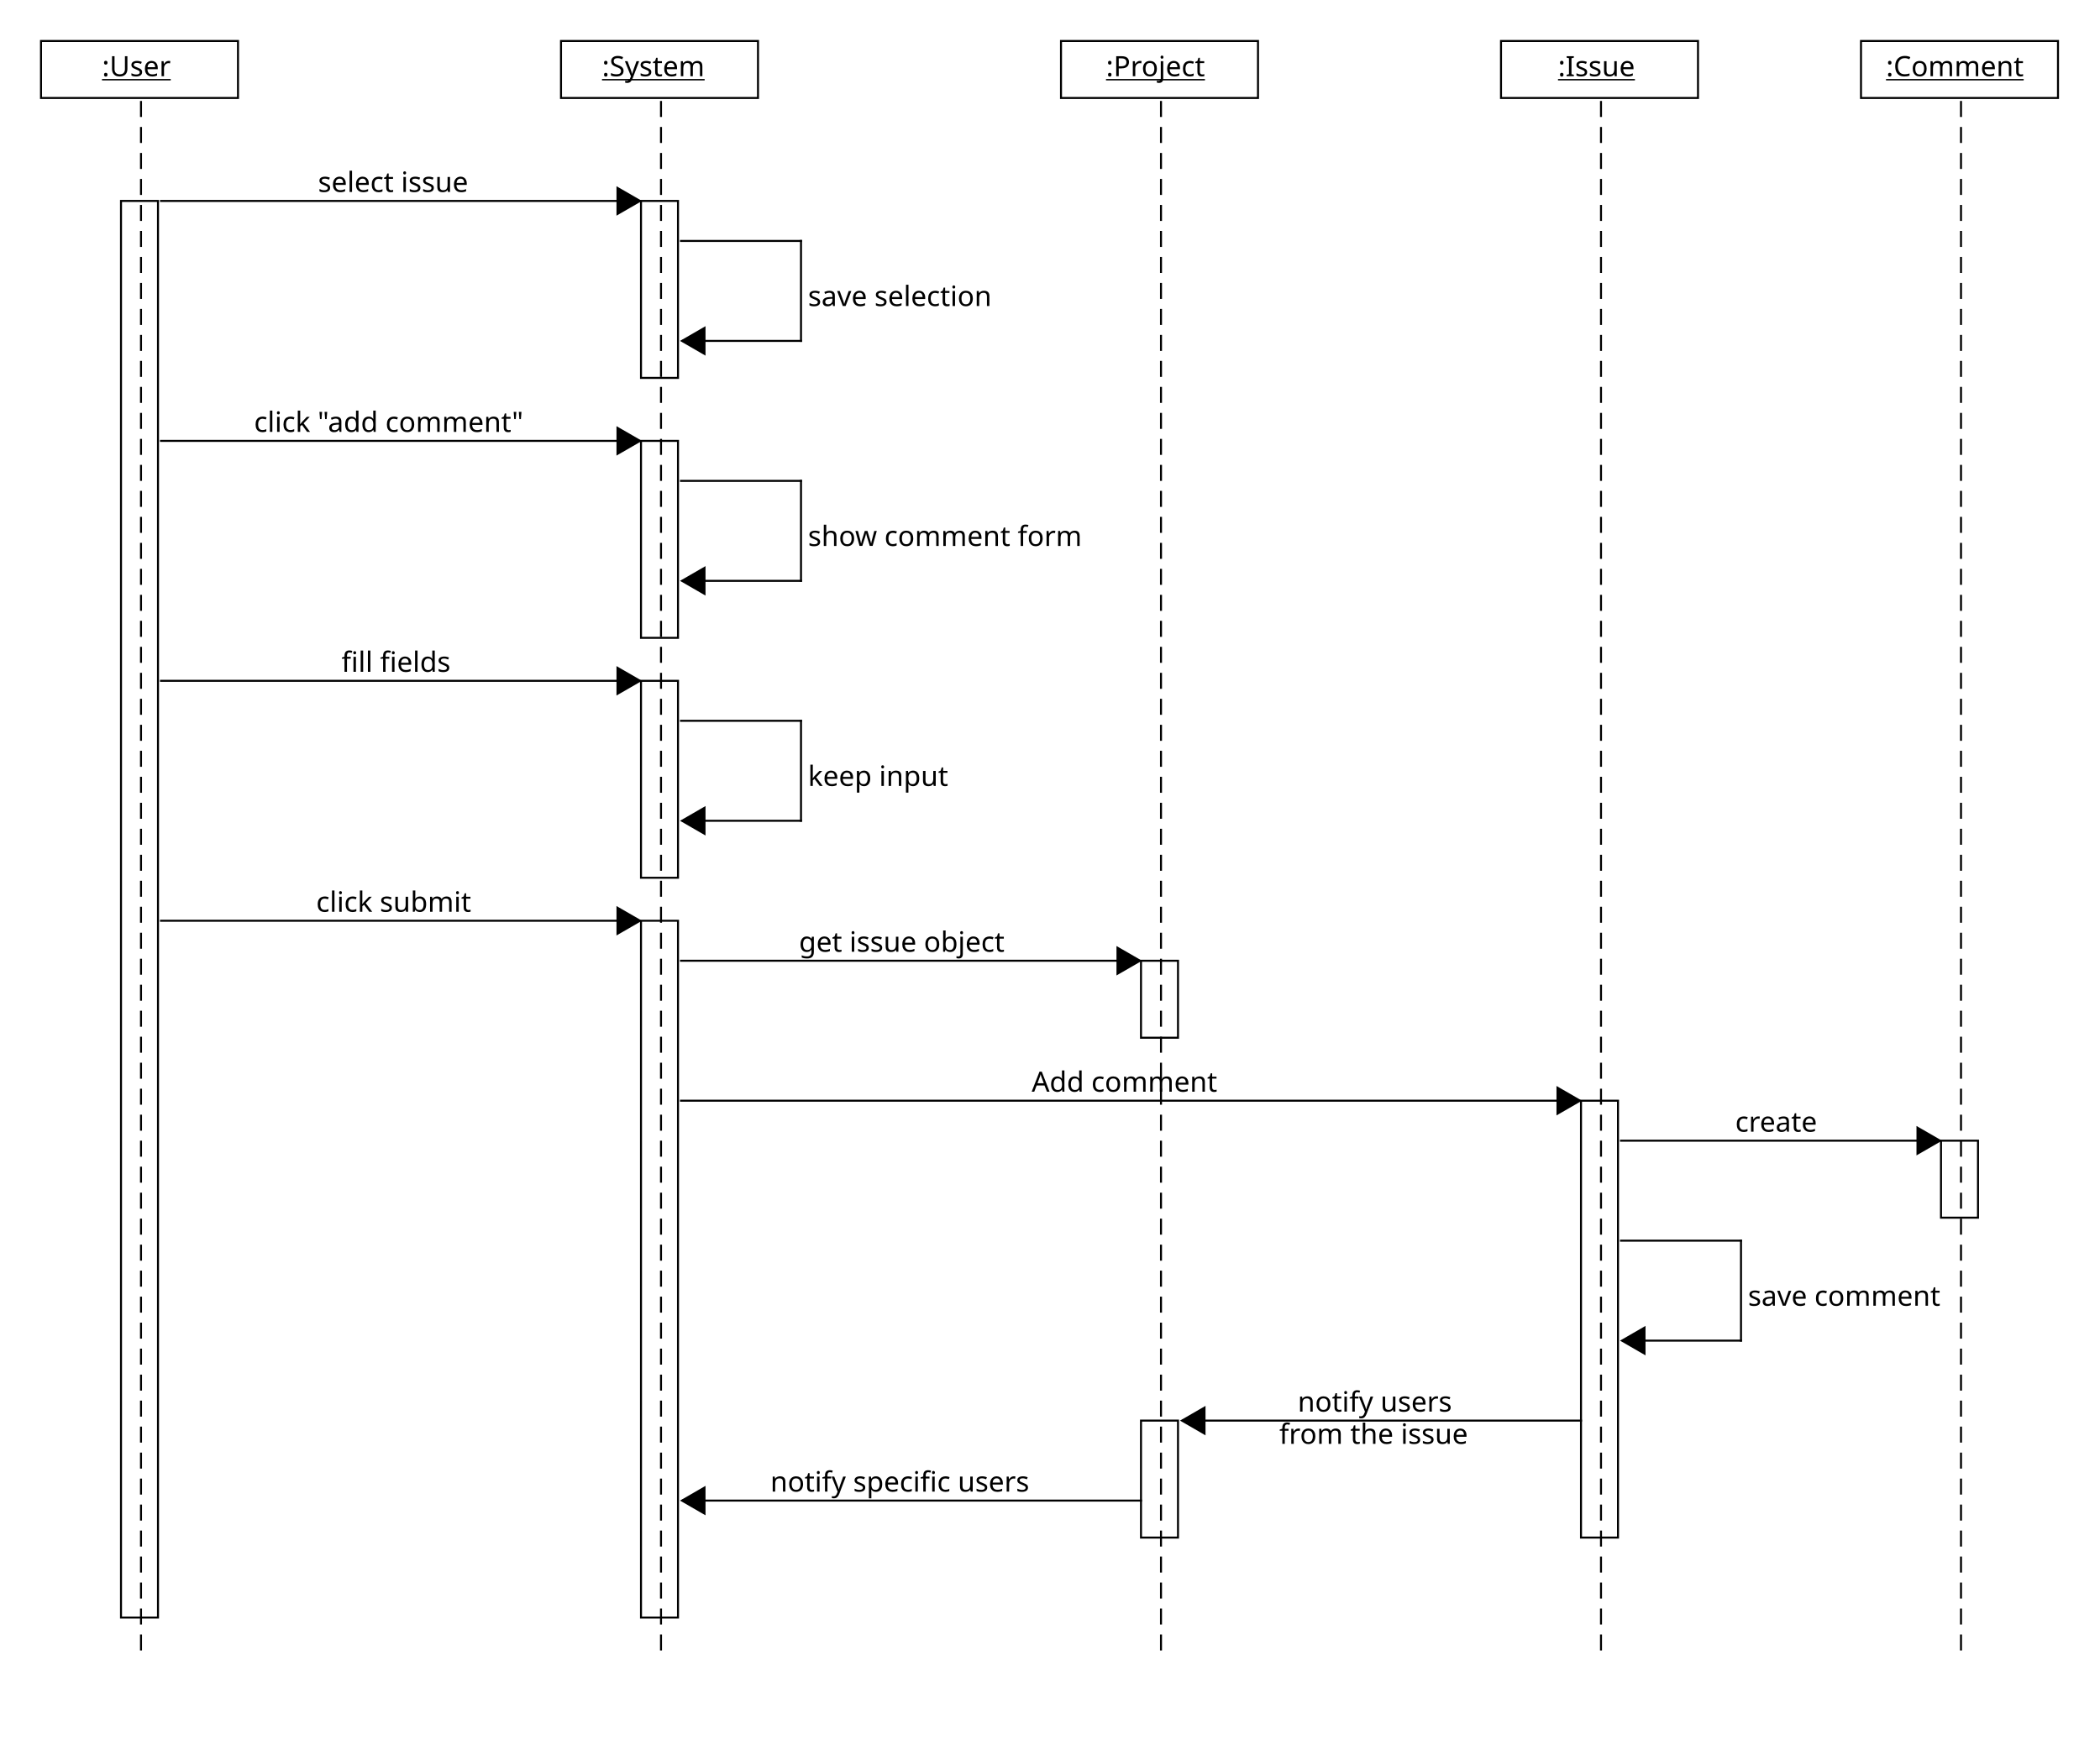
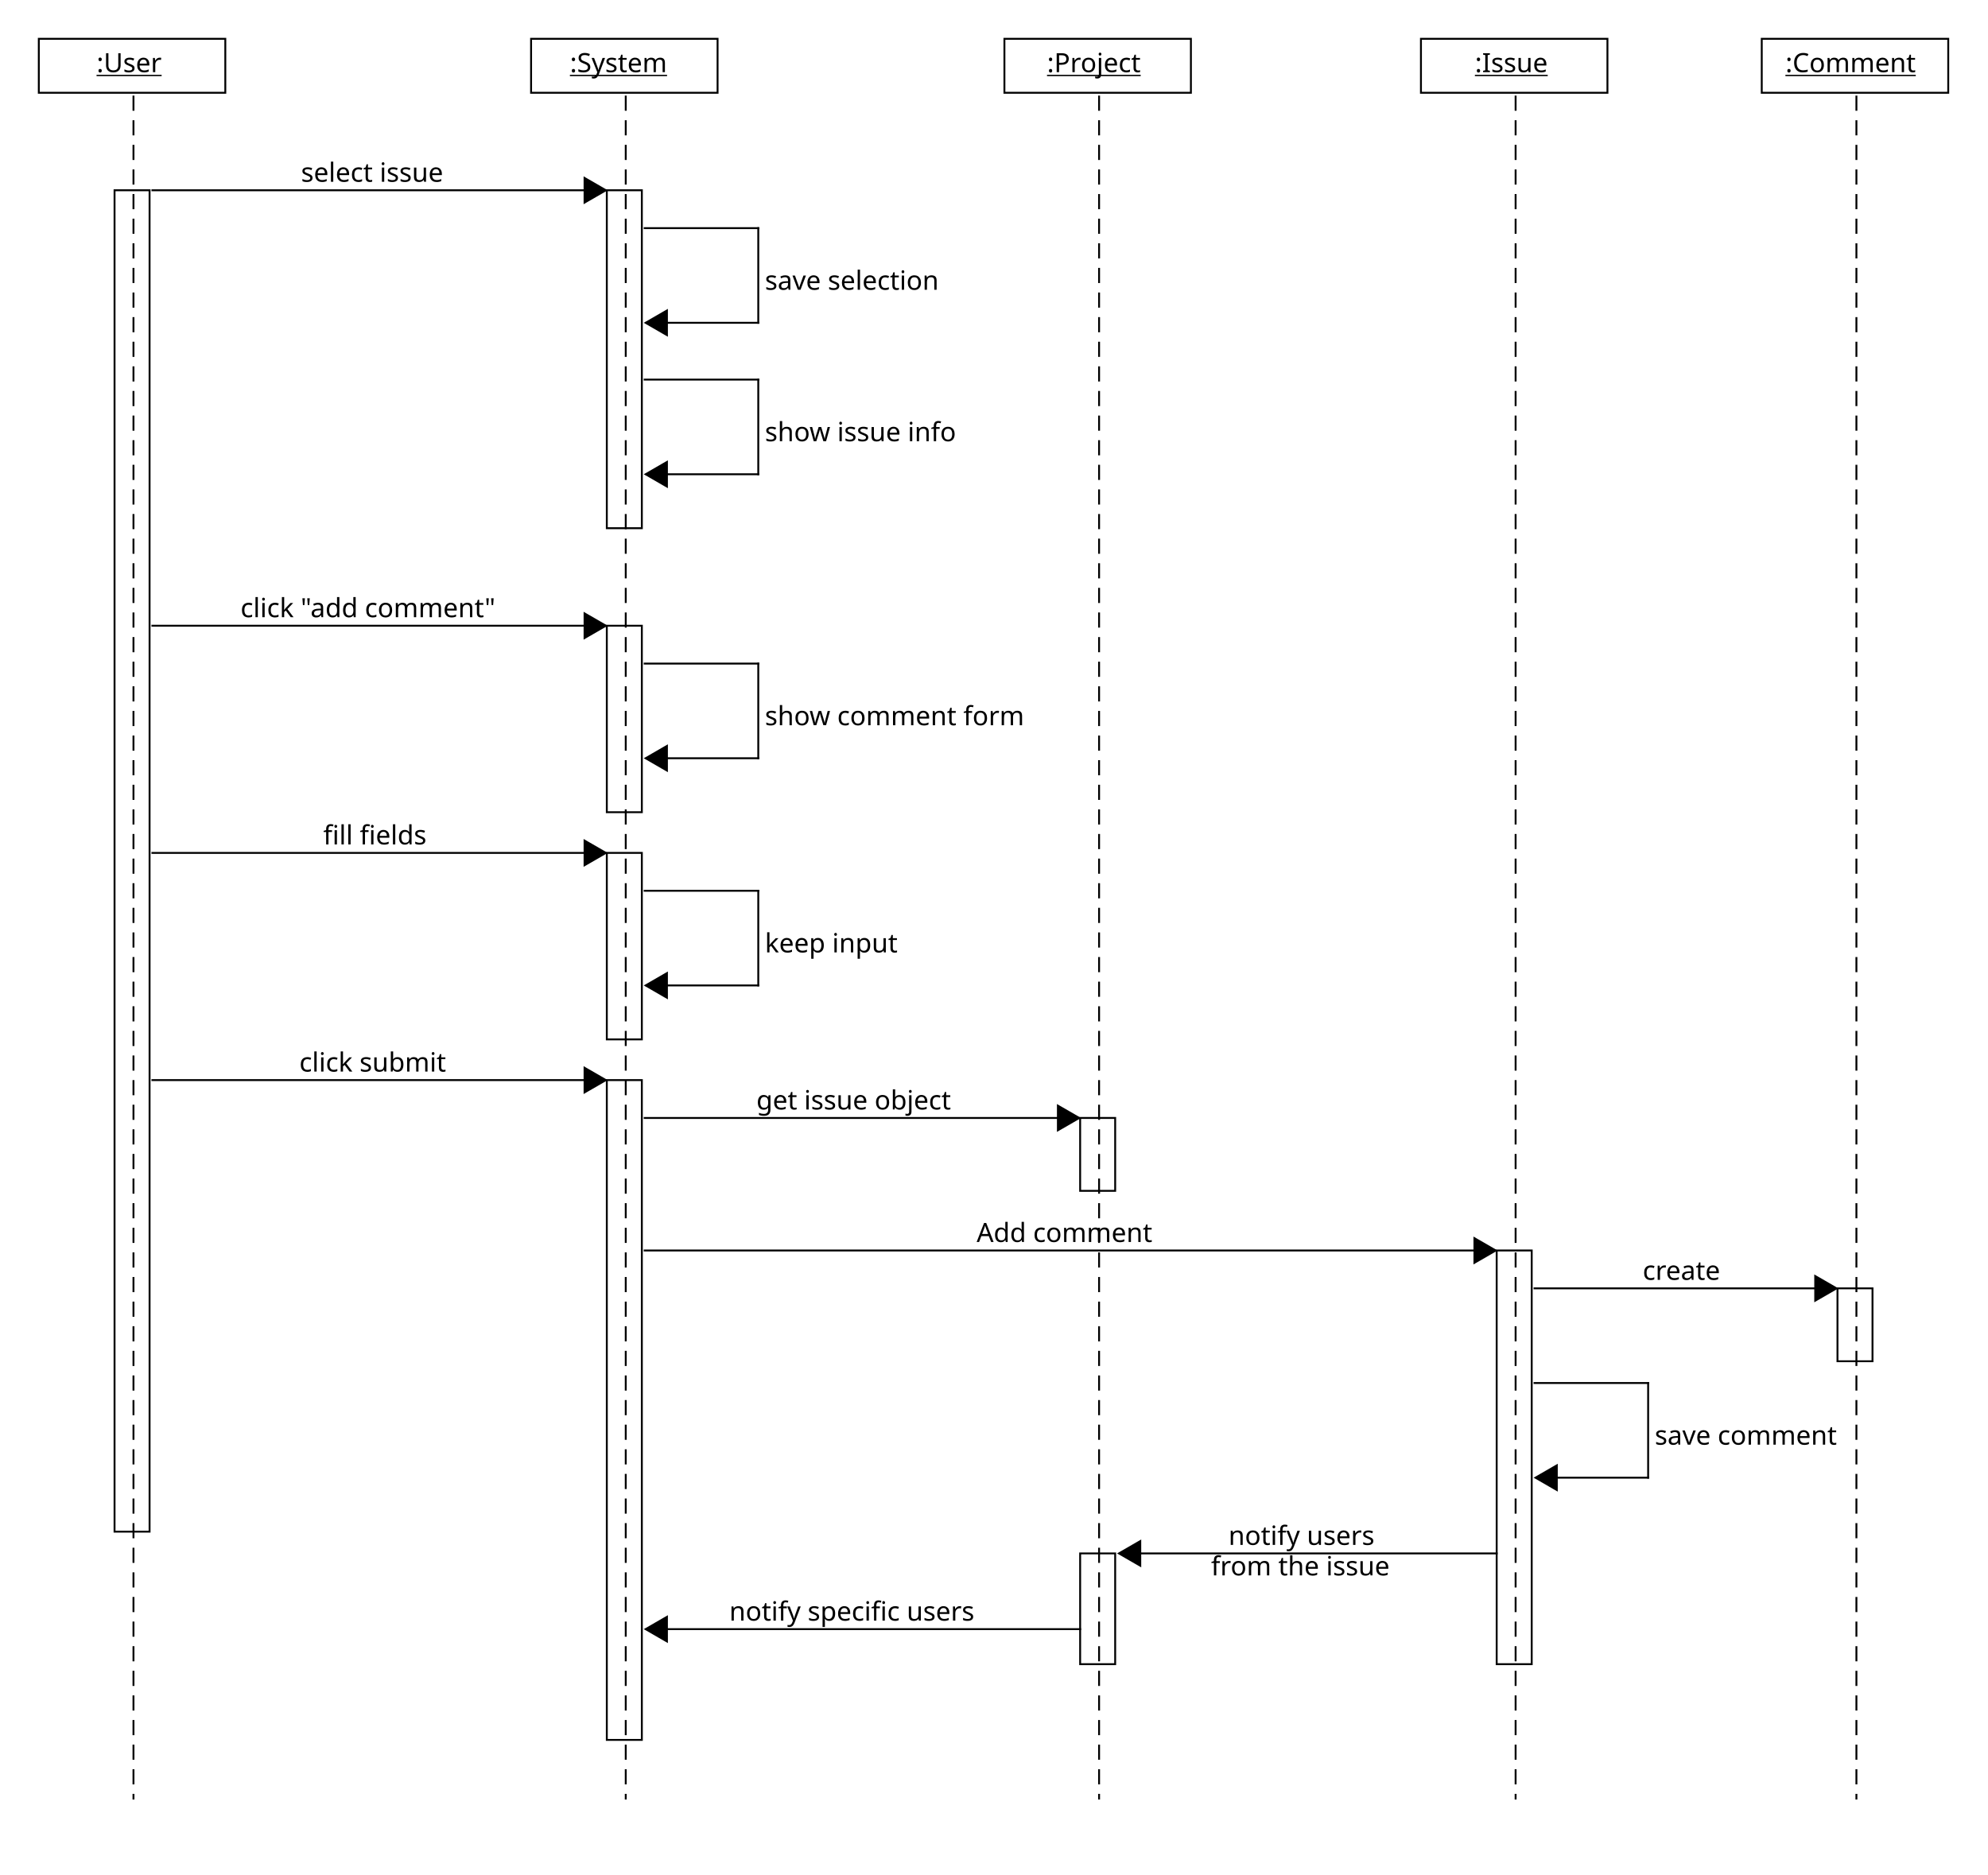
- <svg xmlns="http://www.w3.org/2000/svg" fill-opacity="1" color-rendering="auto" color-interpolation="auto" text-rendering="auto" stroke="black" stroke-linecap="square" width="1050" stroke-miterlimit="10" shape-rendering="auto" stroke-opacity="1" fill="black" stroke-dasharray="none" font-weight="normal" stroke-width="1" viewBox="-20 -20 1050 870" height="870" font-family="'Dialog'" font-style="normal" stroke-linejoin="miter" font-size="12px" stroke-dashoffset="0" image-rendering="auto">
+ <svg xmlns="http://www.w3.org/2000/svg" fill-opacity="1" color-rendering="auto" color-interpolation="auto" text-rendering="auto" stroke="black" stroke-linecap="square" width="1050" stroke-miterlimit="10" shape-rendering="auto" stroke-opacity="1" fill="black" stroke-dasharray="none" font-weight="normal" stroke-width="1" viewBox="-20 -20 1050 990" height="990" font-family="'Dialog'" font-style="normal" stroke-linejoin="miter" font-size="12px" stroke-dashoffset="0" image-rendering="auto">
  <defs id="genericDefs" />
  <g>
    <defs id="defs1">
      <clipPath clipPathUnits="userSpaceOnUse" id="clipPath1">
        <path d="M0 0 L2147483647 0 L2147483647 2147483647 L0 2147483647 L0 0 Z" />
      </clipPath>
      <clipPath clipPathUnits="userSpaceOnUse" id="clipPath2">
        <path d="M0 0 L0 60 L20 60 L20 0 Z" />
      </clipPath>
      <clipPath clipPathUnits="userSpaceOnUse" id="clipPath3">
        <path d="M0 0 L0 40 L20 40 L20 0 Z" />
      </clipPath>
      <clipPath clipPathUnits="userSpaceOnUse" id="clipPath4">
        <path d="M0 0 L0 30 L100 30 L100 0 Z" />
      </clipPath>
      <clipPath clipPathUnits="userSpaceOnUse" id="clipPath5">
        <path d="M0 0 L0 220 L20 220 L20 0 Z" />
      </clipPath>
      <clipPath clipPathUnits="userSpaceOnUse" id="clipPath6">
        <path d="M0 0 L0 350 L20 350 L20 0 Z" />
      </clipPath>
      <clipPath clipPathUnits="userSpaceOnUse" id="clipPath7">
        <path d="M0 0 L0 100 L20 100 L20 0 Z" />
      </clipPath>
      <clipPath clipPathUnits="userSpaceOnUse" id="clipPath8">
-         <path d="M0 0 L0 90 L20 90 L20 0 Z" />
+         <path d="M0 0 L0 180 L20 180 L20 0 Z" />
      </clipPath>
      <clipPath clipPathUnits="userSpaceOnUse" id="clipPath9">
        <path d="M0 0 L0 710 L20 710 L20 0 Z" />
      </clipPath>
      <clipPath clipPathUnits="userSpaceOnUse" id="clipPath10">
+         <path d="M0 0 L0 80 L200 80 L200 0 Z" />
+       </clipPath>
+       <clipPath clipPathUnits="userSpaceOnUse" id="clipPath11">
        <path d="M0 0 L0 40 L260 40 L260 0 Z" />
      </clipPath>
-       <clipPath clipPathUnits="userSpaceOnUse" id="clipPath11">
+       <clipPath clipPathUnits="userSpaceOnUse" id="clipPath12">
        <path d="M0 0 L0 50 L230 50 L230 0 Z" />
      </clipPath>
-       <clipPath clipPathUnits="userSpaceOnUse" id="clipPath12">
+       <clipPath clipPathUnits="userSpaceOnUse" id="clipPath13">
        <path d="M0 0 L0 80 L190 80 L190 0 Z" />
      </clipPath>
-       <clipPath clipPathUnits="userSpaceOnUse" id="clipPath13">
+       <clipPath clipPathUnits="userSpaceOnUse" id="clipPath14">
        <path d="M0 0 L0 40 L190 40 L190 0 Z" />
      </clipPath>
-       <clipPath clipPathUnits="userSpaceOnUse" id="clipPath14">
-         <path d="M0 0 L0 810 L30 810 L30 0 Z" />
-       </clipPath>
      <clipPath clipPathUnits="userSpaceOnUse" id="clipPath15">
+         <path d="M0 0 L0 930 L30 930 L30 0 Z" />
+       </clipPath>
+       <clipPath clipPathUnits="userSpaceOnUse" id="clipPath16">
        <path d="M0 0 L0 40 L480 40 L480 0 Z" />
      </clipPath>
-       <clipPath clipPathUnits="userSpaceOnUse" id="clipPath16">
+       <clipPath clipPathUnits="userSpaceOnUse" id="clipPath17">
        <path d="M0 0 L0 40 L270 40 L270 0 Z" />
      </clipPath>
-       <clipPath clipPathUnits="userSpaceOnUse" id="clipPath17">
+       <clipPath clipPathUnits="userSpaceOnUse" id="clipPath18">
        <path d="M0 0 L0 80 L160 80 L160 0 Z" />
      </clipPath>
-       <clipPath clipPathUnits="userSpaceOnUse" id="clipPath18">
+       <clipPath clipPathUnits="userSpaceOnUse" id="clipPath19">
        <path d="M0 0 L0 80 L230 80 L230 0 Z" />
      </clipPath>
    </defs>
-     <g fill="rgb(255,255,255)" fill-opacity="0" transform="translate(550,690)" stroke-opacity="0" stroke="rgb(255,255,255)">
+     <g fill="rgb(255,255,255)" fill-opacity="0" transform="translate(550,800)" stroke-opacity="0" stroke="rgb(255,255,255)">
      <rect x="0.5" width="18.5" height="58.5" y="0.5" clip-path="url(#clipPath2)" stroke="none" />
    </g>
-     <g transform="translate(550,690)">
+     <g transform="translate(550,800)">
      <rect fill="none" x="0.5" width="18.5" height="58.5" y="0.5" clip-path="url(#clipPath2)" />
    </g>
-     <g fill="rgb(255,255,255)" fill-opacity="0" transform="translate(950,550)" stroke-opacity="0" stroke="rgb(255,255,255)">
+     <g fill="rgb(255,255,255)" fill-opacity="0" transform="translate(950,660)" stroke-opacity="0" stroke="rgb(255,255,255)">
      <rect x="0.5" width="18.5" height="38.5" y="0.5" clip-path="url(#clipPath3)" stroke="none" />
    </g>
-     <g transform="translate(950,550)">
+     <g transform="translate(950,660)">
      <rect fill="none" x="0.5" width="18.5" height="38.5" y="0.5" clip-path="url(#clipPath3)" />
    </g>
    <g fill="rgb(255,255,255)" fill-opacity="0" transform="translate(910,0)" stroke-opacity="0" stroke="rgb(255,255,255)">
      <rect x="0.5" width="98.5" height="28.5" y="0.5" clip-path="url(#clipPath4)" stroke="none" />
    </g>
    <g transform="translate(910,0)">
      <rect fill="none" x="0.5" width="98.5" height="28.5" y="0.5" clip-path="url(#clipPath4)" />
      <text x="13" font-size="14px" y="18.109" text-decoration="underline" clip-path="url(#clipPath4)" font-family="sans-serif" stroke="none" xml:space="preserve">:Comment</text>
    </g>
-     <g fill="rgb(255,255,255)" fill-opacity="0" transform="translate(770,530)" stroke-opacity="0" stroke="rgb(255,255,255)">
+     <g fill="rgb(255,255,255)" fill-opacity="0" transform="translate(770,640)" stroke-opacity="0" stroke="rgb(255,255,255)">
      <rect x="0.5" width="18.5" height="218.5" y="0.5" clip-path="url(#clipPath5)" stroke="none" />
    </g>
-     <g transform="translate(770,530)">
+     <g transform="translate(770,640)">
      <rect fill="none" x="0.5" width="18.5" height="218.5" y="0.5" clip-path="url(#clipPath5)" />
    </g>
-     <g fill="rgb(255,255,255)" fill-opacity="0" transform="translate(550,460)" stroke-opacity="0" stroke="rgb(255,255,255)">
+     <g fill="rgb(255,255,255)" fill-opacity="0" transform="translate(550,570)" stroke-opacity="0" stroke="rgb(255,255,255)">
      <rect x="0.5" width="18.5" height="38.5" y="0.5" clip-path="url(#clipPath3)" stroke="none" />
    </g>
-     <g transform="translate(550,460)">
+     <g transform="translate(550,570)">
      <rect fill="none" x="0.5" width="18.5" height="38.5" y="0.5" clip-path="url(#clipPath3)" />
    </g>
-     <g fill="rgb(255,255,255)" fill-opacity="0" transform="translate(300,440)" stroke-opacity="0" stroke="rgb(255,255,255)">
+     <g fill="rgb(255,255,255)" fill-opacity="0" transform="translate(300,550)" stroke-opacity="0" stroke="rgb(255,255,255)">
      <rect x="0.5" width="18.5" height="348.5" y="0.5" clip-path="url(#clipPath6)" stroke="none" />
    </g>
-     <g transform="translate(300,440)">
+     <g transform="translate(300,550)">
      <rect fill="none" x="0.5" width="18.5" height="348.5" y="0.5" clip-path="url(#clipPath6)" />
    </g>
-     <g fill="rgb(255,255,255)" fill-opacity="0" transform="translate(300,320)" stroke-opacity="0" stroke="rgb(255,255,255)">
+     <g fill="rgb(255,255,255)" fill-opacity="0" transform="translate(300,430)" stroke-opacity="0" stroke="rgb(255,255,255)">
      <rect x="0.5" width="18.5" height="98.5" y="0.5" clip-path="url(#clipPath7)" stroke="none" />
    </g>
-     <g transform="translate(300,320)">
+     <g transform="translate(300,430)">
      <rect fill="none" x="0.5" width="18.5" height="98.5" y="0.5" clip-path="url(#clipPath7)" />
    </g>
-     <g fill="rgb(255,255,255)" fill-opacity="0" transform="translate(300,200)" stroke-opacity="0" stroke="rgb(255,255,255)">
+     <g fill="rgb(255,255,255)" fill-opacity="0" transform="translate(300,310)" stroke-opacity="0" stroke="rgb(255,255,255)">
      <rect x="0.5" width="18.5" height="98.5" y="0.5" clip-path="url(#clipPath7)" stroke="none" />
    </g>
-     <g transform="translate(300,200)">
+     <g transform="translate(300,310)">
      <rect fill="none" x="0.5" width="18.5" height="98.5" y="0.5" clip-path="url(#clipPath7)" />
    </g>
    <g fill="rgb(255,255,255)" fill-opacity="0" transform="translate(300,80)" stroke-opacity="0" stroke="rgb(255,255,255)">
-       <rect x="0.5" width="18.5" height="88.5" y="0.5" clip-path="url(#clipPath8)" stroke="none" />
+       <rect x="0.5" width="18.5" height="178.5" y="0.5" clip-path="url(#clipPath8)" stroke="none" />
    </g>
    <g transform="translate(300,80)">
-       <rect fill="none" x="0.5" width="18.5" height="88.5" y="0.5" clip-path="url(#clipPath8)" />
+       <rect fill="none" x="0.5" width="18.5" height="178.5" y="0.5" clip-path="url(#clipPath8)" />
    </g>
    <g fill="rgb(255,255,255)" fill-opacity="0" transform="translate(40,80)" stroke-opacity="0" stroke="rgb(255,255,255)">
      <rect x="0.5" width="18.5" height="708.5" y="0.5" clip-path="url(#clipPath9)" stroke="none" />
    </g>
    <g transform="translate(40,80)">
      <rect fill="none" x="0.5" width="18.5" height="708.5" y="0.5" clip-path="url(#clipPath9)" />
    </g>
    <g fill="rgb(255,255,255)" fill-opacity="0" transform="translate(730,0)" stroke-opacity="0" stroke="rgb(255,255,255)">
      <rect x="0.5" width="98.5" height="28.5" y="0.5" clip-path="url(#clipPath4)" stroke="none" />
    </g>
    <g transform="translate(730,0)">
      <rect fill="none" x="0.5" width="98.5" height="28.5" y="0.5" clip-path="url(#clipPath4)" />
      <text x="29" font-size="14px" y="18.109" text-decoration="underline" clip-path="url(#clipPath4)" font-family="sans-serif" stroke="none" xml:space="preserve">:Issue</text>
    </g>
    <g fill="rgb(255,255,255)" fill-opacity="0" transform="translate(510,0)" stroke-opacity="0" stroke="rgb(255,255,255)">
      <rect x="0.5" width="98.5" height="28.5" y="0.5" clip-path="url(#clipPath4)" stroke="none" />
    </g>
    <g transform="translate(510,0)">
      <rect fill="none" x="0.5" width="98.5" height="28.5" y="0.5" clip-path="url(#clipPath4)" />
      <text x="23" font-size="14px" y="18.109" text-decoration="underline" clip-path="url(#clipPath4)" font-family="sans-serif" stroke="none" xml:space="preserve">:Project</text>
    </g>
    <g fill="rgb(255,255,255)" fill-opacity="0" transform="translate(260,0)" stroke-opacity="0" stroke="rgb(255,255,255)">
      <rect x="0.5" width="98.5" height="28.5" y="0.5" clip-path="url(#clipPath4)" stroke="none" />
    </g>
    <g transform="translate(260,0)">
      <rect fill="none" x="0.5" width="98.5" height="28.5" y="0.5" clip-path="url(#clipPath4)" />
      <text x="21" font-size="14px" y="18.109" text-decoration="underline" clip-path="url(#clipPath4)" font-family="sans-serif" stroke="none" xml:space="preserve">:System</text>
    </g>
    <g fill="rgb(255,255,255)" fill-opacity="0" stroke-opacity="0" stroke="rgb(255,255,255)">
      <rect x="0.5" width="98.5" height="28.5" y="0.5" clip-path="url(#clipPath4)" stroke="none" />
    </g>
    <g>
      <rect fill="none" x="0.5" width="98.5" height="28.5" y="0.5" clip-path="url(#clipPath4)" />
      <text x="31" font-size="14px" y="18.109" text-decoration="underline" clip-path="url(#clipPath4)" font-family="sans-serif" stroke="none" xml:space="preserve">:User</text>
    </g>
-     <g transform="translate(310,710)">
-       <path fill="none" d="M11.5 20.5 L240.5 20.5" clip-path="url(#clipPath10)" />
-       <path d="M22.258 27 L11 20.5 L22.258 14 Z" clip-path="url(#clipPath10)" stroke="none" />
-       <path fill="none" d="M22.258 27 L11 20.5 L22.258 14 Z" clip-path="url(#clipPath10)" />
-       <text x="55.171" font-size="14px" y="16" clip-path="url(#clipPath10)" font-family="sans-serif" stroke="none" xml:space="preserve">notify specific users</text>
-     </g>
-     <g transform="translate(560,670)">
-       <path fill="none" d="M11.5 20.5 L210.5 20.5" clip-path="url(#clipPath11)" />
+     <g transform="translate(310,170)">
+       <path fill="none" d="M11.5 60.5 L70.5 60.5" clip-path="url(#clipPath10)" />
+       <path fill="none" d="M70.5 60.5 L70.5 10.5" clip-path="url(#clipPath10)" />
+       <path fill="none" d="M70.5 10.5 L10.5 10.5" clip-path="url(#clipPath10)" />
+       <path d="M22.258 67 L11 60.5 L22.258 54 Z" clip-path="url(#clipPath10)" stroke="none" />
+       <path fill="none" d="M22.258 67 L11 60.5 L22.258 54 Z" clip-path="url(#clipPath10)" />
+       <text x="74" font-size="14px" y="43.055" clip-path="url(#clipPath10)" font-family="sans-serif" stroke="none" xml:space="preserve">show issue info</text>
+     </g>
+     <g transform="translate(310,820)">
+       <path fill="none" d="M11.5 20.5 L240.5 20.5" clip-path="url(#clipPath11)" />
      <path d="M22.258 27 L11 20.5 L22.258 14 Z" clip-path="url(#clipPath11)" stroke="none" />
      <path fill="none" d="M22.258 27 L11 20.5 L22.258 14 Z" clip-path="url(#clipPath11)" />
-       <text x="68.844" font-size="14px" y="16" clip-path="url(#clipPath11)" font-family="sans-serif" stroke="none" xml:space="preserve">notify users </text>
-       <text x="59.636" font-size="14px" y="32.109" clip-path="url(#clipPath11)" font-family="sans-serif" stroke="none" xml:space="preserve">from the issue</text>
-     </g>
-     <g transform="translate(780,590)">
-       <path fill="none" d="M11.5 60.5 L70.5 60.5" clip-path="url(#clipPath12)" />
-       <path fill="none" d="M70.5 60.5 L70.5 10.5" clip-path="url(#clipPath12)" />
-       <path fill="none" d="M70.5 10.5 L10.5 10.5" clip-path="url(#clipPath12)" />
-       <path d="M22.258 67 L11 60.5 L22.258 54 Z" clip-path="url(#clipPath12)" stroke="none" />
-       <path fill="none" d="M22.258 67 L11 60.5 L22.258 54 Z" clip-path="url(#clipPath12)" />
-       <text x="74" font-size="14px" y="43.055" clip-path="url(#clipPath12)" font-family="sans-serif" stroke="none" xml:space="preserve">save comment</text>
-     </g>
-     <g transform="translate(780,530)">
-       <path fill="none" d="M169.5 20.5 L10.5 20.5" clip-path="url(#clipPath13)" />
-       <path d="M158.742 14 L170 20.5 L158.742 27 Z" clip-path="url(#clipPath13)" stroke="none" />
-       <path fill="none" d="M158.742 14 L170 20.5 L158.742 27 Z" clip-path="url(#clipPath13)" />
-       <text x="67.626" font-size="14px" y="16" clip-path="url(#clipPath13)" font-family="sans-serif" stroke="none" xml:space="preserve">create</text>
+       <text x="55.171" font-size="14px" y="16" clip-path="url(#clipPath11)" font-family="sans-serif" stroke="none" xml:space="preserve">notify specific users</text>
+     </g>
+     <g transform="translate(560,780)">
+       <path fill="none" d="M11.5 20.5 L210.5 20.5" clip-path="url(#clipPath12)" />
+       <path d="M22.258 27 L11 20.5 L22.258 14 Z" clip-path="url(#clipPath12)" stroke="none" />
+       <path fill="none" d="M22.258 27 L11 20.5 L22.258 14 Z" clip-path="url(#clipPath12)" />
+       <text x="68.844" font-size="14px" y="16" clip-path="url(#clipPath12)" font-family="sans-serif" stroke="none" xml:space="preserve">notify users </text>
+       <text x="59.636" font-size="14px" y="32.109" clip-path="url(#clipPath12)" font-family="sans-serif" stroke="none" xml:space="preserve">from the issue</text>
+     </g>
+     <g transform="translate(780,700)">
+       <path fill="none" d="M11.5 60.5 L70.5 60.5" clip-path="url(#clipPath13)" />
+       <path fill="none" d="M70.5 60.5 L70.5 10.5" clip-path="url(#clipPath13)" />
+       <path fill="none" d="M70.5 10.5 L10.5 10.5" clip-path="url(#clipPath13)" />
+       <path d="M22.258 67 L11 60.5 L22.258 54 Z" clip-path="url(#clipPath13)" stroke="none" />
+       <path fill="none" d="M22.258 67 L11 60.5 L22.258 54 Z" clip-path="url(#clipPath13)" />
+       <text x="74" font-size="14px" y="43.055" clip-path="url(#clipPath13)" font-family="sans-serif" stroke="none" xml:space="preserve">save comment</text>
+     </g>
+     <g transform="translate(780,640)">
+       <path fill="none" d="M169.5 20.5 L10.5 20.5" clip-path="url(#clipPath14)" />
+       <path d="M158.742 14 L170 20.5 L158.742 27 Z" clip-path="url(#clipPath14)" stroke="none" />
+       <path fill="none" d="M158.742 14 L170 20.5 L158.742 27 Z" clip-path="url(#clipPath14)" />
+       <text x="67.626" font-size="14px" y="16" clip-path="url(#clipPath14)" font-family="sans-serif" stroke="none" xml:space="preserve">create</text>
    </g>
    <g stroke-dasharray="8,5" stroke-miterlimit="5" transform="translate(950,20)" stroke-linecap="butt">
-       <path fill="none" d="M10.5 10.5 L10.5 790.5" clip-path="url(#clipPath14)" />
-     </g>
-     <g transform="translate(310,510)">
-       <path fill="none" d="M459.5 20.5 L10.5 20.5" clip-path="url(#clipPath15)" />
-       <path d="M448.742 14 L460 20.5 L448.742 27 Z" clip-path="url(#clipPath15)" stroke="none" />
-       <path fill="none" d="M448.742 14 L460 20.5 L448.742 27 Z" clip-path="url(#clipPath15)" />
-       <text x="185.843" font-size="14px" y="16" clip-path="url(#clipPath15)" font-family="sans-serif" stroke="none" xml:space="preserve">Add comment</text>
+       <path fill="none" d="M10.5 10.5 L10.5 910.5" clip-path="url(#clipPath15)" />
+     </g>
+     <g transform="translate(310,620)">
+       <path fill="none" d="M459.5 20.5 L10.5 20.5" clip-path="url(#clipPath16)" />
+       <path d="M448.742 14 L460 20.5 L448.742 27 Z" clip-path="url(#clipPath16)" stroke="none" />
+       <path fill="none" d="M448.742 14 L460 20.5 L448.742 27 Z" clip-path="url(#clipPath16)" />
+       <text x="185.843" font-size="14px" y="16" clip-path="url(#clipPath16)" font-family="sans-serif" stroke="none" xml:space="preserve">Add comment</text>
+     </g>
+     <g transform="translate(310,550)">
+       <path fill="none" d="M239.5 20.5 L10.5 20.5" clip-path="url(#clipPath11)" />
+       <path d="M228.742 14 L240 20.5 L228.742 27 Z" clip-path="url(#clipPath11)" stroke="none" />
+       <path fill="none" d="M228.742 14 L240 20.5 L228.742 27 Z" clip-path="url(#clipPath11)" />
+       <text x="69.502" font-size="14px" y="16" clip-path="url(#clipPath11)" font-family="sans-serif" stroke="none" xml:space="preserve">get issue object</text>
+     </g>
+     <g transform="translate(50,530)">
+       <path fill="none" d="M249.5 20.5 L10.5 20.5" clip-path="url(#clipPath17)" />
+       <path d="M238.742 14 L250 20.5 L238.742 27 Z" clip-path="url(#clipPath17)" stroke="none" />
+       <path fill="none" d="M238.742 14 L250 20.5 L238.742 27 Z" clip-path="url(#clipPath17)" />
+       <text x="88.099" font-size="14px" y="16" clip-path="url(#clipPath17)" font-family="sans-serif" stroke="none" xml:space="preserve">click submit</text>
+     </g>
+     <g transform="translate(50,410)">
+       <path fill="none" d="M249.5 20.5 L10.5 20.5" clip-path="url(#clipPath17)" />
+       <path d="M238.742 14 L250 20.5 L238.742 27 Z" clip-path="url(#clipPath17)" stroke="none" />
+       <path fill="none" d="M238.742 14 L250 20.5 L238.742 27 Z" clip-path="url(#clipPath17)" />
+       <text x="100.725" font-size="14px" y="16" clip-path="url(#clipPath17)" font-family="sans-serif" stroke="none" xml:space="preserve">fill fields</text>
    </g>
    <g transform="translate(310,440)">
-       <path fill="none" d="M239.5 20.5 L10.5 20.5" clip-path="url(#clipPath10)" />
-       <path d="M228.742 14 L240 20.5 L228.742 27 Z" clip-path="url(#clipPath10)" stroke="none" />
-       <path fill="none" d="M228.742 14 L240 20.5 L228.742 27 Z" clip-path="url(#clipPath10)" />
-       <text x="69.502" font-size="14px" y="16" clip-path="url(#clipPath10)" font-family="sans-serif" stroke="none" xml:space="preserve">get issue object</text>
-     </g>
-     <g transform="translate(50,420)">
-       <path fill="none" d="M249.5 20.5 L10.5 20.5" clip-path="url(#clipPath16)" />
-       <path d="M238.742 14 L250 20.5 L238.742 27 Z" clip-path="url(#clipPath16)" stroke="none" />
-       <path fill="none" d="M238.742 14 L250 20.5 L238.742 27 Z" clip-path="url(#clipPath16)" />
-       <text x="88.099" font-size="14px" y="16" clip-path="url(#clipPath16)" font-family="sans-serif" stroke="none" xml:space="preserve">click submit</text>
-     </g>
-     <g transform="translate(50,300)">
-       <path fill="none" d="M249.5 20.5 L10.5 20.5" clip-path="url(#clipPath16)" />
-       <path d="M238.742 14 L250 20.5 L238.742 27 Z" clip-path="url(#clipPath16)" stroke="none" />
-       <path fill="none" d="M238.742 14 L250 20.5 L238.742 27 Z" clip-path="url(#clipPath16)" />
-       <text x="100.725" font-size="14px" y="16" clip-path="url(#clipPath16)" font-family="sans-serif" stroke="none" xml:space="preserve">fill fields</text>
-     </g>
-     <g transform="translate(310,330)">
-       <path fill="none" d="M11.5 60.5 L70.5 60.5" clip-path="url(#clipPath17)" />
-       <path fill="none" d="M70.5 60.5 L70.5 10.5" clip-path="url(#clipPath17)" />
-       <path fill="none" d="M70.5 10.5 L10.5 10.5" clip-path="url(#clipPath17)" />
-       <path d="M22.258 67 L11 60.5 L22.258 54 Z" clip-path="url(#clipPath17)" stroke="none" />
-       <path fill="none" d="M22.258 67 L11 60.5 L22.258 54 Z" clip-path="url(#clipPath17)" />
-       <text x="74" font-size="14px" y="43.055" clip-path="url(#clipPath17)" font-family="sans-serif" stroke="none" xml:space="preserve">keep input</text>
-     </g>
-     <g transform="translate(310,210)">
      <path fill="none" d="M11.5 60.5 L70.5 60.5" clip-path="url(#clipPath18)" />
      <path fill="none" d="M70.5 60.5 L70.5 10.5" clip-path="url(#clipPath18)" />
      <path fill="none" d="M70.5 10.5 L10.5 10.5" clip-path="url(#clipPath18)" />
      <path d="M22.258 67 L11 60.5 L22.258 54 Z" clip-path="url(#clipPath18)" stroke="none" />
      <path fill="none" d="M22.258 67 L11 60.5 L22.258 54 Z" clip-path="url(#clipPath18)" />
-       <text x="74" font-size="14px" y="43.055" clip-path="url(#clipPath18)" font-family="sans-serif" stroke="none" xml:space="preserve">show comment form</text>
-     </g>
-     <g transform="translate(50,180)">
-       <path fill="none" d="M249.5 20.5 L10.5 20.5" clip-path="url(#clipPath16)" />
-       <path d="M238.742 14 L250 20.5 L238.742 27 Z" clip-path="url(#clipPath16)" stroke="none" />
-       <path fill="none" d="M238.742 14 L250 20.5 L238.742 27 Z" clip-path="url(#clipPath16)" />
-       <text x="57.037" font-size="14px" y="16" clip-path="url(#clipPath16)" font-family="sans-serif" stroke="none" xml:space="preserve">click "add comment"</text>
+       <text x="74" font-size="14px" y="43.055" clip-path="url(#clipPath18)" font-family="sans-serif" stroke="none" xml:space="preserve">keep input</text>
+     </g>
+     <g transform="translate(310,320)">
+       <path fill="none" d="M11.5 60.5 L70.5 60.5" clip-path="url(#clipPath19)" />
+       <path fill="none" d="M70.5 60.5 L70.5 10.5" clip-path="url(#clipPath19)" />
+       <path fill="none" d="M70.5 10.5 L10.5 10.5" clip-path="url(#clipPath19)" />
+       <path d="M22.258 67 L11 60.5 L22.258 54 Z" clip-path="url(#clipPath19)" stroke="none" />
+       <path fill="none" d="M22.258 67 L11 60.5 L22.258 54 Z" clip-path="url(#clipPath19)" />
+       <text x="74" font-size="14px" y="43.055" clip-path="url(#clipPath19)" font-family="sans-serif" stroke="none" xml:space="preserve">show comment form</text>
+     </g>
+     <g transform="translate(50,290)">
+       <path fill="none" d="M249.5 20.5 L10.5 20.5" clip-path="url(#clipPath17)" />
+       <path d="M238.742 14 L250 20.5 L238.742 27 Z" clip-path="url(#clipPath17)" stroke="none" />
+       <path fill="none" d="M238.742 14 L250 20.5 L238.742 27 Z" clip-path="url(#clipPath17)" />
+       <text x="57.037" font-size="14px" y="16" clip-path="url(#clipPath17)" font-family="sans-serif" stroke="none" xml:space="preserve">click "add comment"</text>
    </g>
    <g transform="translate(310,90)">
-       <path fill="none" d="M11.5 60.5 L70.5 60.5" clip-path="url(#clipPath12)" />
-       <path fill="none" d="M70.5 60.5 L70.5 10.5" clip-path="url(#clipPath12)" />
-       <path fill="none" d="M70.5 10.5 L10.5 10.5" clip-path="url(#clipPath12)" />
-       <path d="M22.258 67 L11 60.5 L22.258 54 Z" clip-path="url(#clipPath12)" stroke="none" />
-       <path fill="none" d="M22.258 67 L11 60.5 L22.258 54 Z" clip-path="url(#clipPath12)" />
-       <text x="74" font-size="14px" y="43.055" clip-path="url(#clipPath12)" font-family="sans-serif" stroke="none" xml:space="preserve">save selection</text>
+       <path fill="none" d="M11.5 60.5 L70.5 60.5" clip-path="url(#clipPath13)" />
+       <path fill="none" d="M70.5 60.5 L70.5 10.5" clip-path="url(#clipPath13)" />
+       <path fill="none" d="M70.5 10.5 L10.5 10.5" clip-path="url(#clipPath13)" />
+       <path d="M22.258 67 L11 60.5 L22.258 54 Z" clip-path="url(#clipPath13)" stroke="none" />
+       <path fill="none" d="M22.258 67 L11 60.5 L22.258 54 Z" clip-path="url(#clipPath13)" />
+       <text x="74" font-size="14px" y="43.055" clip-path="url(#clipPath13)" font-family="sans-serif" stroke="none" xml:space="preserve">save selection</text>
    </g>
    <g transform="translate(50,60)">
-       <path fill="none" d="M249.5 20.5 L10.5 20.5" clip-path="url(#clipPath16)" />
-       <path d="M238.742 14 L250 20.5 L238.742 27 Z" clip-path="url(#clipPath16)" stroke="none" />
-       <path fill="none" d="M238.742 14 L250 20.5 L238.742 27 Z" clip-path="url(#clipPath16)" />
-       <text x="88.995" font-size="14px" y="16" clip-path="url(#clipPath16)" font-family="sans-serif" stroke="none" xml:space="preserve">select issue</text>
+       <path fill="none" d="M249.5 20.5 L10.5 20.5" clip-path="url(#clipPath17)" />
+       <path d="M238.742 14 L250 20.5 L238.742 27 Z" clip-path="url(#clipPath17)" stroke="none" />
+       <path fill="none" d="M238.742 14 L250 20.5 L238.742 27 Z" clip-path="url(#clipPath17)" />
+       <text x="88.995" font-size="14px" y="16" clip-path="url(#clipPath17)" font-family="sans-serif" stroke="none" xml:space="preserve">select issue</text>
    </g>
    <g stroke-dasharray="8,5" stroke-miterlimit="5" transform="translate(770,20)" stroke-linecap="butt">
-       <path fill="none" d="M10.5 10.5 L10.5 790.5" clip-path="url(#clipPath14)" />
+       <path fill="none" d="M10.5 10.5 L10.5 910.5" clip-path="url(#clipPath15)" />
    </g>
    <g stroke-dasharray="8,5" stroke-miterlimit="5" transform="translate(550,20)" stroke-linecap="butt">
-       <path fill="none" d="M10.5 10.5 L10.5 790.5" clip-path="url(#clipPath14)" />
+       <path fill="none" d="M10.5 10.5 L10.5 910.5" clip-path="url(#clipPath15)" />
    </g>
    <g stroke-dasharray="8,5" stroke-miterlimit="5" transform="translate(300,20)" stroke-linecap="butt">
-       <path fill="none" d="M10.5 10.5 L10.5 790.5" clip-path="url(#clipPath14)" />
+       <path fill="none" d="M10.5 10.5 L10.5 910.5" clip-path="url(#clipPath15)" />
    </g>
    <g stroke-dasharray="8,5" stroke-miterlimit="5" transform="translate(40,20)" stroke-linecap="butt">
-       <path fill="none" d="M10.5 10.5 L10.5 790.5" clip-path="url(#clipPath14)" />
+       <path fill="none" d="M10.5 10.5 L10.5 910.5" clip-path="url(#clipPath15)" />
    </g>
  </g>
</svg>
